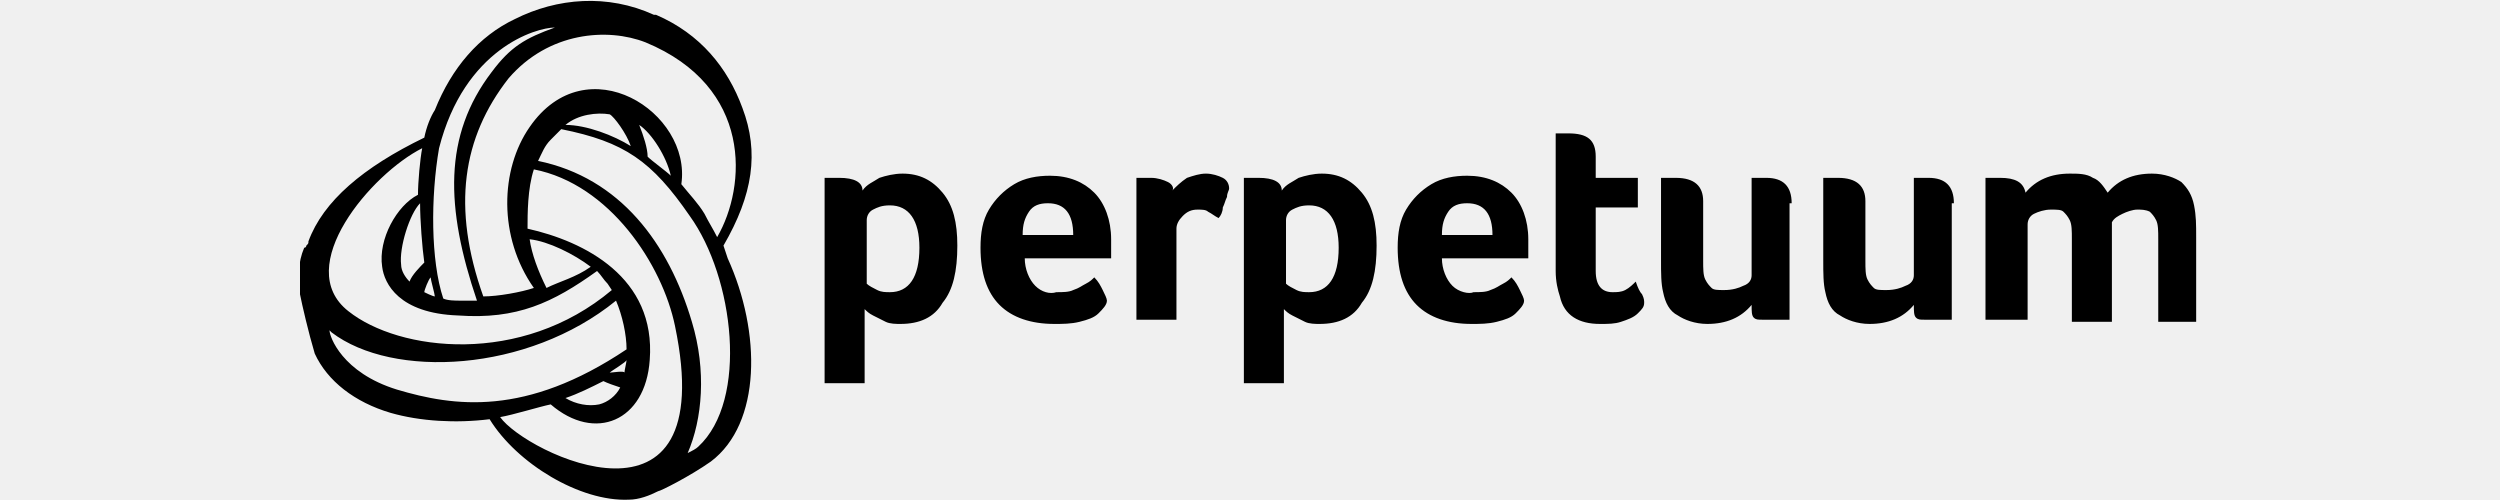
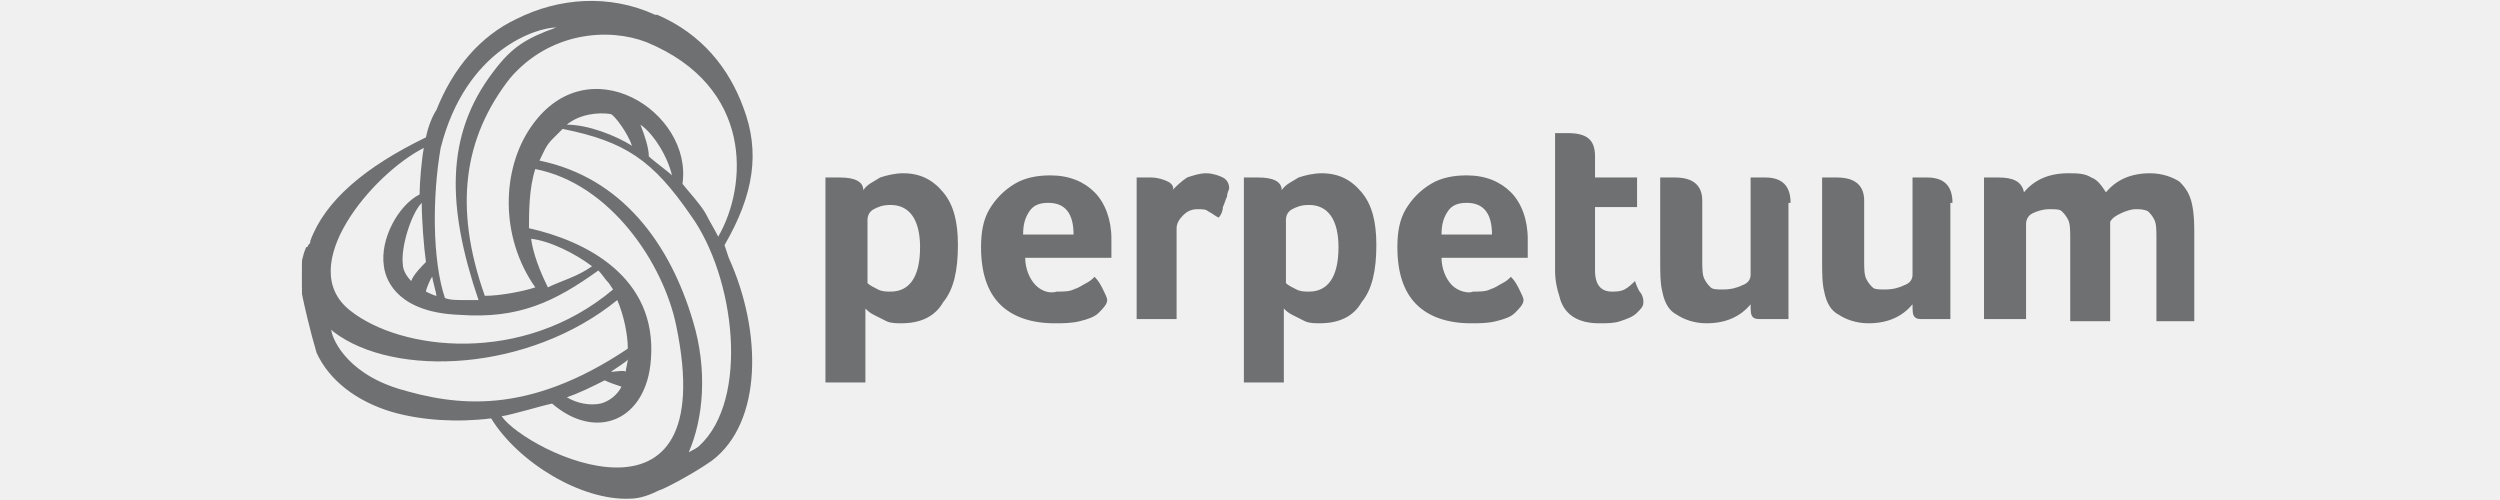
- <svg xmlns="http://www.w3.org/2000/svg" width="500" height="100" viewBox="0 0 500 100" fill="none">
-   <mask id="mask0_465_61" style="mask-type:luminance" maskUnits="userSpaceOnUse" x="60" y="0" width="380" height="100">
-     <path d="M439.487 0H60V100H439.487V0Z" fill="white" />
+ <svg xmlns="http://www.w3.org/2000/svg" width="501" height="100" viewBox="0 0 501 100" fill="none">
+   <mask id="mask0_3_163" style="mask-type:luminance" maskUnits="userSpaceOnUse" x="60" y="0" width="380" height="100">
+     <path d="M439.987 0H60.5V100H439.987V0Z" fill="white" />
  </mask>
-   <g mask="url(#mask0_465_61)">
-     <path fill-rule="evenodd" clip-rule="evenodd" d="M145.538 51.661L144.695 49.12C150.594 38.957 151.858 30.488 148.487 21.596C145.538 13.55 140.06 6.775 131.211 2.964H130.79C121.519 -1.27 111.407 -0.423 102.979 3.811C95.816 7.199 90.338 13.55 86.967 22.019C86.124 23.29 85.281 25.407 84.86 27.524C72.64 33.453 64.634 40.228 61.685 48.273C61.685 48.697 61.685 48.697 61.263 49.12C61.263 49.12 61.263 49.544 60.842 49.544C59.578 52.508 59.578 55.472 59.999 58.436V58.859C60.42 60.977 61.685 66.481 62.949 70.716C65.477 76.221 70.955 80.455 78.118 82.572C84.017 84.266 91.181 84.689 97.922 83.843C103.4 92.735 116.042 100.357 125.733 99.934C127.84 99.934 129.947 99.087 131.632 98.24C132.054 98.24 137.953 95.276 142.167 92.311C152.28 84.689 152.28 66.481 145.538 51.661ZM129.104 8.469C150.594 17.361 149.33 37.264 143.431 47.426C142.588 45.733 141.745 44.462 140.903 42.768C139.638 40.651 137.953 38.957 136.267 36.84C138.374 22.443 117.306 8.893 105.929 25.407C100.029 33.876 99.608 47.426 106.772 57.589C104.243 58.436 99.608 59.283 96.658 59.283C90.338 41.498 92.445 27.524 101.715 15.668C109.721 6.352 121.519 5.505 129.104 8.469ZM134.161 35.146C133.318 34.3 130.368 32.182 129.526 31.335C129.526 29.642 128.683 27.101 127.84 24.983C130.368 26.677 133.318 31.335 134.161 35.146ZM126.155 29.218C122.784 27.101 117.306 24.983 113.092 24.983C115.62 22.866 119.413 22.443 121.941 22.866C122.784 23.29 125.312 26.677 126.155 29.218ZM105.929 47.85C109.721 48.273 114.777 50.814 118.148 53.355C115.199 55.472 111.828 56.319 109.3 57.589C107.614 54.201 106.35 50.814 105.929 47.85ZM110.985 5.505C105.086 7.622 102.136 9.316 98.344 14.397C88.653 27.101 89.074 41.498 95.394 60.13C94.552 60.13 92.866 60.13 92.023 60.13C91.181 60.13 89.495 60.13 88.653 59.706C86.124 52.084 86.124 39.381 87.81 29.642C92.866 9.739 107.193 5.505 110.985 5.505ZM86.967 59.283C86.546 59.283 84.86 58.436 84.86 58.436C84.86 58.012 85.703 55.895 86.124 55.472C86.124 55.895 86.967 58.859 86.967 59.283ZM84.86 52.508C84.017 53.355 82.332 55.048 81.91 56.319C81.068 55.472 80.225 54.201 80.225 52.931C79.804 49.544 81.91 42.768 84.017 40.651C84.017 44.039 84.439 49.544 84.86 52.508ZM84.439 29.642C84.017 31.759 83.596 36.417 83.596 38.957C79.382 41.075 75.59 47.85 76.433 53.355C76.854 56.742 79.804 62.67 91.602 63.094C103.4 63.941 110.564 60.553 119.413 54.201C120.255 55.048 120.677 55.895 121.519 56.742L122.362 58.012C104.243 73.256 79.804 70.292 69.691 62.247C58.314 53.355 74.326 34.723 84.439 29.642ZM79.382 77.914C68.427 74.527 65.898 67.328 65.898 66.058L66.32 66.481C78.54 75.797 105.507 74.527 123.205 60.13C124.469 63.094 125.312 66.905 125.312 69.869C105.086 83.419 90.759 81.302 79.382 77.914ZM124.048 77.491C123.205 79.185 121.519 80.455 119.834 80.879C117.727 81.302 115.199 80.879 113.092 79.608C115.62 78.761 118.148 77.491 120.677 76.221C121.519 76.644 122.784 77.067 124.048 77.491ZM121.941 74.527C122.362 74.103 125.312 72.41 125.312 71.986C125.312 72.41 124.89 74.103 124.89 74.527C124.89 74.103 122.362 74.527 121.941 74.527ZM100.029 83.419C102.558 82.996 108.036 81.302 110.142 80.879C118.991 88.501 129.104 84.266 129.947 71.986C131.211 55.472 116.884 48.273 105.507 45.733C105.507 42.768 105.507 37.687 106.772 33.876C121.941 36.84 132.475 52.931 135.003 65.211C144.274 109.673 105.086 90.618 100.029 83.419ZM139.638 89.347C139.217 89.771 138.374 90.194 137.532 90.618C140.481 83.843 141.324 74.103 138.374 64.364C133.739 48.697 124.048 35.57 107.614 32.182C108.457 30.488 108.878 29.218 110.142 27.948C110.564 27.524 111.828 26.254 112.249 25.831C124.89 28.371 130.368 32.182 137.953 43.192C146.802 55.472 149.752 80.032 139.638 89.347Z" fill="black" />
-     <path fill-rule="evenodd" clip-rule="evenodd" d="M167.87 35.57C167.027 35.57 166.606 35.57 165.763 35.57H164.92V76.644H172.926V61.823C173.348 62.247 173.769 62.67 174.612 63.094C175.455 63.517 176.297 63.941 177.14 64.364C177.983 64.787 179.247 64.787 180.09 64.787C183.882 64.787 186.832 63.517 188.517 60.553C190.624 58.012 191.467 54.201 191.467 49.12C191.467 44.462 190.624 41.074 188.517 38.534C186.41 35.993 183.882 34.723 180.511 34.723C178.826 34.723 177.14 35.146 175.876 35.57C174.612 36.416 173.348 36.84 172.505 38.11C172.505 36.416 170.82 35.57 167.87 35.57ZM177.983 58.436C177.14 58.436 176.297 58.436 175.455 58.012C174.612 57.589 173.769 57.165 173.348 56.742V44.038C173.348 43.192 173.769 42.345 174.612 41.921C175.455 41.498 176.297 41.074 177.983 41.074C181.775 41.074 183.882 44.038 183.882 49.543C183.882 55.472 181.775 58.436 177.983 58.436ZM207.058 57.166C205.794 55.895 204.951 53.778 204.951 51.661H222.227C222.227 51.237 222.227 49.967 222.227 47.85C222.227 44.038 220.963 40.651 218.856 38.534C216.749 36.416 213.8 35.146 210.007 35.146C207.479 35.146 204.951 35.57 202.844 36.84C200.737 38.11 199.052 39.804 197.787 41.921C196.523 44.038 196.102 46.579 196.102 49.543C196.102 54.625 197.366 58.436 199.894 60.977C202.423 63.517 206.215 64.787 210.85 64.787C212.535 64.787 214.221 64.787 215.906 64.364C217.592 63.941 218.856 63.517 219.699 62.67C220.542 61.823 221.384 60.977 221.384 60.13C221.384 59.706 220.963 58.859 220.542 58.012C220.12 57.166 219.699 56.319 218.856 55.472C218.435 55.895 218.013 56.319 217.171 56.742C216.328 57.165 215.906 57.589 214.642 58.012C213.8 58.436 212.535 58.436 211.271 58.436C210.007 58.859 208.322 58.436 207.058 57.166ZM204.53 47.003C204.53 44.885 204.951 43.615 205.794 42.345C206.636 41.074 207.9 40.651 209.586 40.651C212.957 40.651 214.642 42.768 214.642 47.003H204.53ZM233.604 36.416C232.761 35.993 231.497 35.57 230.233 35.57C229.39 35.57 228.969 35.57 228.126 35.57H227.284V63.941H235.29V45.732C235.29 44.886 235.711 44.038 236.554 43.192C237.396 42.345 238.239 41.921 239.503 41.921C240.346 41.921 241.189 41.921 241.61 42.345C242.453 42.768 242.874 43.192 243.717 43.615C244.138 43.192 244.56 42.345 244.56 41.498C244.981 40.651 244.981 40.227 245.403 39.381C245.403 38.534 245.824 38.11 245.824 37.687C245.824 36.84 245.403 35.993 244.56 35.57C243.717 35.146 242.453 34.723 241.189 34.723C239.925 34.723 238.661 35.146 237.396 35.57C236.132 36.416 235.29 37.263 234.447 38.11C234.868 37.687 234.447 36.84 233.604 36.416ZM251.723 35.57C250.88 35.57 250.459 35.57 249.616 35.57H248.774V76.644H256.78V61.823C257.201 62.247 257.622 62.67 258.465 63.094C259.308 63.517 260.151 63.941 260.993 64.364C261.836 64.787 263.1 64.787 263.943 64.787C267.735 64.787 270.685 63.517 272.37 60.553C274.477 58.012 275.32 54.201 275.32 49.12C275.32 44.462 274.477 41.074 272.37 38.534C270.264 35.993 267.735 34.723 264.364 34.723C262.679 34.723 260.993 35.146 259.729 35.57C258.465 36.416 257.201 36.84 256.358 38.11C256.358 36.416 254.673 35.57 251.723 35.57ZM261.836 58.436C260.993 58.436 260.151 58.436 259.308 58.012C258.465 57.589 257.622 57.165 257.201 56.742V44.038C257.201 43.192 257.622 42.345 258.465 41.921C259.308 41.498 260.151 41.074 261.836 41.074C265.629 41.074 267.735 44.038 267.735 49.543C267.735 55.472 265.629 58.436 261.836 58.436ZM290.489 57.166C289.225 55.895 288.383 53.778 288.383 51.661H305.659C305.659 51.237 305.659 49.967 305.659 47.85C305.659 44.038 304.395 40.651 302.288 38.534C300.181 36.416 297.231 35.146 293.439 35.146C290.911 35.146 288.383 35.57 286.276 36.84C284.169 38.11 282.483 39.804 281.219 41.921C279.955 44.038 279.534 46.579 279.534 49.543C279.534 54.625 280.798 58.436 283.326 60.977C285.854 63.517 289.647 64.787 294.282 64.787C295.967 64.787 297.653 64.787 299.338 64.364C301.024 63.941 302.288 63.517 303.131 62.67C303.973 61.823 304.816 60.977 304.816 60.13C304.816 59.706 304.395 58.859 303.973 58.012C303.552 57.166 303.131 56.319 302.288 55.472C301.866 55.895 301.445 56.319 300.602 56.742C299.76 57.165 299.338 57.589 298.074 58.012C297.231 58.436 295.967 58.436 294.703 58.436C293.86 58.859 291.754 58.436 290.489 57.166ZM288.383 47.003C288.383 44.885 288.804 43.615 289.647 42.345C290.489 41.074 291.754 40.651 293.439 40.651C296.81 40.651 298.495 42.768 298.495 47.003H288.383ZM319.985 64.787C321.672 64.787 322.936 64.787 324.2 64.364C325.464 63.941 326.728 63.517 327.569 62.67C328.413 61.823 328.833 61.4 328.833 60.553C328.833 60.13 328.833 59.706 328.413 58.859C327.992 58.436 327.569 57.589 327.149 56.319C326.728 56.742 325.885 57.589 325.041 58.012C324.2 58.436 323.356 58.436 322.513 58.436C320.408 58.436 319.144 57.165 319.144 54.201V41.498H327.569V35.57H319.144V31.335C319.144 27.948 317.456 26.677 313.665 26.677C313.244 26.677 312.401 26.677 311.979 26.677H311.137V54.201C311.137 56.319 311.558 58.012 311.979 59.283C312.822 63.094 315.772 64.787 319.985 64.787ZM358.331 40.651C358.331 38.957 357.908 37.687 357.067 36.84C356.223 35.993 354.959 35.57 353.274 35.57C352.851 35.57 352.01 35.57 351.587 35.57C351.167 35.57 350.746 35.57 350.323 35.57V55.048C350.323 55.895 349.903 56.742 348.639 57.166C347.795 57.589 346.531 58.012 344.846 58.012C343.582 58.012 342.738 58.012 342.318 57.589C341.897 57.166 341.474 56.742 341.054 55.895C340.633 55.048 340.633 53.778 340.633 52.084V40.227C340.633 37.263 338.946 35.57 335.154 35.57C334.733 35.57 333.89 35.57 333.469 35.57C333.049 35.57 332.626 35.57 332.205 35.57V52.084C332.205 54.625 332.205 56.742 332.626 58.436C333.049 60.553 333.89 62.247 335.577 63.094C336.841 63.941 338.946 64.787 341.474 64.787C345.267 64.787 348.218 63.517 350.323 60.977C350.323 62.247 350.323 63.094 350.746 63.517C351.167 63.941 351.587 63.941 352.431 63.941H357.908V40.651H358.331ZM390.777 40.651C390.777 38.957 390.354 37.687 389.513 36.84C388.669 35.993 387.405 35.57 385.721 35.57C385.297 35.57 384.456 35.57 384.033 35.57C383.613 35.57 383.192 35.57 382.769 35.57V55.048C382.769 55.895 382.349 56.742 381.085 57.166C380.241 57.589 378.977 58.012 377.292 58.012C376.028 58.012 375.185 58.012 374.764 57.589C374.344 57.166 373.921 56.742 373.5 55.895C373.08 55.048 373.08 53.778 373.08 52.084V40.227C373.08 37.263 371.392 35.57 367.6 35.57C367.18 35.57 366.336 35.57 365.915 35.57C365.495 35.57 365.072 35.57 364.651 35.57V52.084C364.651 54.625 364.651 56.742 365.072 58.436C365.495 60.553 366.336 62.247 368.023 63.094C369.287 63.941 371.392 64.787 373.921 64.787C377.713 64.787 380.664 63.517 382.769 60.977C382.769 62.247 382.769 63.094 383.192 63.517C383.613 63.941 384.033 63.941 384.877 63.941H390.354V40.651H390.777ZM405.523 44.886C405.523 44.038 405.946 43.192 406.787 42.768C407.631 42.345 408.895 41.921 410.159 41.921C411.423 41.921 412.267 41.921 412.687 42.345C413.108 42.768 413.531 43.192 413.951 44.038C414.372 44.885 414.372 46.156 414.372 47.85V64.364H422.38V47.85C422.38 46.579 422.38 45.309 422.38 44.462C422.8 43.615 423.644 43.192 424.485 42.768C425.328 42.345 426.592 41.921 427.436 41.921C428.277 41.921 429.121 41.921 429.964 42.345C430.385 42.768 430.805 43.192 431.228 44.038C431.649 44.885 431.649 46.156 431.649 47.85V64.364H439.233V47.426C439.233 44.885 439.233 43.192 438.813 41.074C438.392 38.957 437.549 37.687 436.285 36.416C435.021 35.57 432.913 34.723 430.385 34.723C426.592 34.723 423.644 35.993 421.536 38.534C420.692 37.263 419.851 35.993 418.587 35.57C417.323 34.723 415.636 34.723 413.951 34.723C410.159 34.723 407.21 35.993 405.103 38.534C404.682 36.416 402.995 35.57 400.046 35.57C399.203 35.57 398.782 35.57 397.939 35.57H397.097V63.941H405.523V44.886Z" fill="black" />
+   <g mask="url(#mask0_3_163)">
+     <path fill-rule="evenodd" clip-rule="evenodd" d="M146.038 51.661L145.195 49.12C151.094 38.957 152.358 30.488 148.987 21.596C146.038 13.55 140.56 6.775 131.711 2.964H131.29C122.019 -1.27 111.907 -0.423 103.479 3.811C96.316 7.199 90.838 13.55 87.467 22.019C86.624 23.29 85.781 25.407 85.36 27.524C73.14 33.453 65.134 40.228 62.185 48.273C62.185 48.697 62.185 48.697 61.763 49.12C61.763 49.12 61.763 49.544 61.342 49.544C60.078 52.508 60.078 55.472 60.499 58.436V58.859C60.92 60.977 62.185 66.481 63.449 70.716C65.977 76.221 71.455 80.455 78.618 82.572C84.517 84.266 91.681 84.689 98.422 83.843C103.9 92.735 116.542 100.357 126.233 99.934C128.34 99.934 130.447 99.087 132.132 98.24C132.554 98.24 138.453 95.276 142.667 92.311C152.78 84.689 152.78 66.481 146.038 51.661ZM129.604 8.469C151.094 17.361 149.83 37.264 143.931 47.426C143.088 45.733 142.245 44.462 141.403 42.768C140.138 40.651 138.453 38.957 136.767 36.84C138.874 22.443 117.806 8.893 106.429 25.407C100.529 33.876 100.108 47.426 107.272 57.589C104.743 58.436 100.108 59.283 97.158 59.283C90.838 41.498 92.945 27.524 102.215 15.668C110.221 6.352 122.019 5.505 129.604 8.469ZM134.661 35.146C133.818 34.3 130.868 32.182 130.026 31.335C130.026 29.642 129.183 27.101 128.34 24.983C130.868 26.677 133.818 31.335 134.661 35.146ZM126.655 29.218C123.284 27.101 117.806 24.983 113.592 24.983C116.12 22.866 119.913 22.443 122.441 22.866C123.284 23.29 125.812 26.677 126.655 29.218ZM106.429 47.85C110.221 48.273 115.277 50.814 118.648 53.355C115.699 55.472 112.328 56.319 109.8 57.589C108.114 54.201 106.85 50.814 106.429 47.85ZM111.485 5.505C105.586 7.622 102.636 9.316 98.844 14.397C89.153 27.101 89.574 41.498 95.894 60.13C95.052 60.13 93.366 60.13 92.523 60.13C91.681 60.13 89.995 60.13 89.153 59.706C86.624 52.084 86.624 39.381 88.31 29.642C93.366 9.739 107.693 5.505 111.485 5.505ZM87.467 59.283C87.046 59.283 85.36 58.436 85.36 58.436C85.36 58.012 86.203 55.895 86.624 55.472C86.624 55.895 87.467 58.859 87.467 59.283ZM85.36 52.508C84.517 53.355 82.832 55.048 82.41 56.319C81.568 55.472 80.725 54.201 80.725 52.931C80.304 49.544 82.41 42.768 84.517 40.651C84.517 44.039 84.939 49.544 85.36 52.508ZM84.939 29.642C84.517 31.759 84.096 36.417 84.096 38.957C79.882 41.075 76.09 47.85 76.933 53.355C77.354 56.742 80.304 62.67 92.102 63.094C103.9 63.941 111.064 60.553 119.913 54.201C120.755 55.048 121.177 55.895 122.019 56.742L122.862 58.012C104.743 73.256 80.304 70.292 70.191 62.247C58.814 53.355 74.826 34.723 84.939 29.642ZM79.882 77.914C68.927 74.527 66.398 67.328 66.398 66.058L66.82 66.481C79.04 75.797 106.007 74.527 123.705 60.13C124.969 63.094 125.812 66.905 125.812 69.869C105.586 83.419 91.259 81.302 79.882 77.914ZM124.548 77.491C123.705 79.185 122.019 80.455 120.334 80.879C118.227 81.302 115.699 80.879 113.592 79.608C116.12 78.761 118.648 77.491 121.177 76.221C122.019 76.644 123.284 77.067 124.548 77.491ZM122.441 74.527C122.862 74.103 125.812 72.41 125.812 71.986C125.812 72.41 125.39 74.103 125.39 74.527C125.39 74.103 122.862 74.527 122.441 74.527ZM100.529 83.419C103.058 82.996 108.536 81.302 110.642 80.879C119.491 88.501 129.604 84.266 130.447 71.986C131.711 55.472 117.384 48.273 106.007 45.733C106.007 42.768 106.007 37.687 107.272 33.876C122.441 36.84 132.975 52.931 135.503 65.211C144.774 109.673 105.586 90.618 100.529 83.419ZM140.138 89.347C139.717 89.771 138.874 90.194 138.032 90.618C140.981 83.843 141.824 74.103 138.874 64.364C134.239 48.697 124.548 35.57 108.114 32.182C108.957 30.488 109.378 29.218 110.642 27.948C111.064 27.524 112.328 26.254 112.749 25.831C125.39 28.371 130.868 32.182 138.453 43.192C147.302 55.472 150.252 80.032 140.138 89.347Z" fill="#6E7071" />
+     <path fill-rule="evenodd" clip-rule="evenodd" d="M168.37 35.57C167.527 35.57 167.106 35.57 166.263 35.57H165.42V76.644H173.426V61.823C173.848 62.247 174.269 62.67 175.112 63.094C175.955 63.517 176.797 63.941 177.64 64.364C178.483 64.787 179.747 64.787 180.59 64.787C184.382 64.787 187.332 63.517 189.017 60.553C191.124 58.012 191.967 54.201 191.967 49.12C191.967 44.462 191.124 41.074 189.017 38.534C186.91 35.993 184.382 34.723 181.011 34.723C179.326 34.723 177.64 35.146 176.376 35.57C175.112 36.416 173.848 36.84 173.005 38.11C173.005 36.416 171.32 35.57 168.37 35.57ZM178.483 58.436C177.64 58.436 176.797 58.436 175.955 58.012C175.112 57.589 174.269 57.165 173.848 56.742V44.038C173.848 43.192 174.269 42.345 175.112 41.921C175.955 41.498 176.797 41.074 178.483 41.074C182.275 41.074 184.382 44.038 184.382 49.543C184.382 55.472 182.275 58.436 178.483 58.436ZM207.558 57.166C206.294 55.895 205.451 53.778 205.451 51.661H222.727C222.727 51.237 222.727 49.967 222.727 47.85C222.727 44.038 221.463 40.651 219.356 38.534C217.249 36.416 214.3 35.146 210.507 35.146C207.979 35.146 205.451 35.57 203.344 36.84C201.237 38.11 199.552 39.804 198.287 41.921C197.023 44.038 196.602 46.579 196.602 49.543C196.602 54.625 197.866 58.436 200.394 60.977C202.923 63.517 206.715 64.787 211.35 64.787C213.035 64.787 214.721 64.787 216.406 64.364C218.092 63.941 219.356 63.517 220.199 62.67C221.042 61.823 221.884 60.977 221.884 60.13C221.884 59.706 221.463 58.859 221.042 58.012C220.62 57.166 220.199 56.319 219.356 55.472C218.935 55.895 218.513 56.319 217.671 56.742C216.828 57.165 216.406 57.589 215.142 58.012C214.3 58.436 213.035 58.436 211.771 58.436C210.507 58.859 208.822 58.436 207.558 57.166ZM205.03 47.003C205.03 44.885 205.451 43.615 206.294 42.345C207.136 41.074 208.4 40.651 210.086 40.651C213.457 40.651 215.142 42.768 215.142 47.003H205.03ZM234.104 36.416C233.261 35.993 231.997 35.57 230.733 35.57C229.89 35.57 229.469 35.57 228.626 35.57H227.784V63.941H235.79V45.732C235.79 44.886 236.211 44.038 237.054 43.192C237.896 42.345 238.739 41.921 240.003 41.921C240.846 41.921 241.689 41.921 242.11 42.345C242.953 42.768 243.374 43.192 244.217 43.615C244.638 43.192 245.06 42.345 245.06 41.498C245.481 40.651 245.481 40.227 245.903 39.381C245.903 38.534 246.324 38.11 246.324 37.687C246.324 36.84 245.903 35.993 245.06 35.57C244.217 35.146 242.953 34.723 241.689 34.723C240.425 34.723 239.161 35.146 237.896 35.57C236.632 36.416 235.79 37.263 234.947 38.11C235.368 37.687 234.947 36.84 234.104 36.416ZM252.223 35.57C251.38 35.57 250.959 35.57 250.116 35.57H249.274V76.644H257.28V61.823C257.701 62.247 258.122 62.67 258.965 63.094C259.808 63.517 260.651 63.941 261.493 64.364C262.336 64.787 263.6 64.787 264.443 64.787C268.235 64.787 271.185 63.517 272.87 60.553C274.977 58.012 275.82 54.201 275.82 49.12C275.82 44.462 274.977 41.074 272.87 38.534C270.764 35.993 268.235 34.723 264.864 34.723C263.179 34.723 261.493 35.146 260.229 35.57C258.965 36.416 257.701 36.84 256.858 38.11C256.858 36.416 255.173 35.57 252.223 35.57ZM262.336 58.436C261.493 58.436 260.651 58.436 259.808 58.012C258.965 57.589 258.122 57.165 257.701 56.742V44.038C257.701 43.192 258.122 42.345 258.965 41.921C259.808 41.498 260.651 41.074 262.336 41.074C266.129 41.074 268.235 44.038 268.235 49.543C268.235 55.472 266.129 58.436 262.336 58.436ZM290.989 57.166C289.725 55.895 288.883 53.778 288.883 51.661H306.159C306.159 51.237 306.159 49.967 306.159 47.85C306.159 44.038 304.895 40.651 302.788 38.534C300.681 36.416 297.731 35.146 293.939 35.146C291.411 35.146 288.883 35.57 286.776 36.84C284.669 38.11 282.983 39.804 281.719 41.921C280.455 44.038 280.034 46.579 280.034 49.543C280.034 54.625 281.298 58.436 283.826 60.977C286.354 63.517 290.147 64.787 294.782 64.787C296.467 64.787 298.153 64.787 299.838 64.364C301.524 63.941 302.788 63.517 303.631 62.67C304.473 61.823 305.316 60.977 305.316 60.13C305.316 59.706 304.895 58.859 304.473 58.012C304.052 57.166 303.631 56.319 302.788 55.472C302.366 55.895 301.945 56.319 301.102 56.742C300.26 57.165 299.838 57.589 298.574 58.012C297.731 58.436 296.467 58.436 295.203 58.436C294.36 58.859 292.254 58.436 290.989 57.166ZM288.883 47.003C288.883 44.885 289.304 43.615 290.147 42.345C290.989 41.074 292.254 40.651 293.939 40.651C297.31 40.651 298.995 42.768 298.995 47.003H288.883ZM320.485 64.787C322.172 64.787 323.436 64.787 324.7 64.364C325.964 63.941 327.228 63.517 328.069 62.67C328.913 61.823 329.333 61.4 329.333 60.553C329.333 60.13 329.333 59.706 328.913 58.859C328.492 58.436 328.069 57.589 327.649 56.319C327.228 56.742 326.385 57.589 325.541 58.012C324.7 58.436 323.856 58.436 323.013 58.436C320.908 58.436 319.644 57.165 319.644 54.201V41.498H328.069V35.57H319.644V31.335C319.644 27.948 317.956 26.677 314.165 26.677C313.744 26.677 312.901 26.677 312.479 26.677H311.637V54.201C311.637 56.319 312.058 58.012 312.479 59.283C313.322 63.094 316.272 64.787 320.485 64.787ZM358.831 40.651C358.831 38.957 358.408 37.687 357.567 36.84C356.723 35.993 355.459 35.57 353.774 35.57C353.351 35.57 352.51 35.57 352.087 35.57C351.667 35.57 351.246 35.57 350.823 35.57V55.048C350.823 55.895 350.403 56.742 349.139 57.166C348.295 57.589 347.031 58.012 345.346 58.012C344.082 58.012 343.238 58.012 342.818 57.589C342.397 57.166 341.974 56.742 341.554 55.895C341.133 55.048 341.133 53.778 341.133 52.084V40.227C341.133 37.263 339.446 35.57 335.654 35.57C335.233 35.57 334.39 35.57 333.969 35.57C333.549 35.57 333.126 35.57 332.705 35.57V52.084C332.705 54.625 332.705 56.742 333.126 58.436C333.549 60.553 334.39 62.247 336.077 63.094C337.341 63.941 339.446 64.787 341.974 64.787C345.767 64.787 348.718 63.517 350.823 60.977C350.823 62.247 350.823 63.094 351.246 63.517C351.667 63.941 352.087 63.941 352.931 63.941H358.408V40.651H358.831ZM391.277 40.651C391.277 38.957 390.854 37.687 390.013 36.84C389.169 35.993 387.905 35.57 386.221 35.57C385.797 35.57 384.956 35.57 384.533 35.57C384.113 35.57 383.692 35.57 383.269 35.57V55.048C383.269 55.895 382.849 56.742 381.585 57.166C380.741 57.589 379.477 58.012 377.792 58.012C376.528 58.012 375.685 58.012 375.264 57.589C374.844 57.166 374.421 56.742 374 55.895C373.58 55.048 373.58 53.778 373.58 52.084V40.227C373.58 37.263 371.892 35.57 368.1 35.57C367.68 35.57 366.836 35.57 366.415 35.57C365.995 35.57 365.572 35.57 365.151 35.57V52.084C365.151 54.625 365.151 56.742 365.572 58.436C365.995 60.553 366.836 62.247 368.523 63.094C369.787 63.941 371.892 64.787 374.421 64.787C378.213 64.787 381.164 63.517 383.269 60.977C383.269 62.247 383.269 63.094 383.692 63.517C384.113 63.941 384.533 63.941 385.377 63.941H390.854V40.651H391.277ZM406.023 44.886C406.023 44.038 406.446 43.192 407.287 42.768C408.131 42.345 409.395 41.921 410.659 41.921C411.923 41.921 412.767 41.921 413.187 42.345C413.608 42.768 414.031 43.192 414.451 44.038C414.872 44.885 414.872 46.156 414.872 47.85V64.364H422.88V47.85C422.88 46.579 422.88 45.309 422.88 44.462C423.3 43.615 424.144 43.192 424.985 42.768C425.828 42.345 427.092 41.921 427.936 41.921C428.777 41.921 429.621 41.921 430.464 42.345C430.885 42.768 431.305 43.192 431.728 44.038C432.149 44.885 432.149 46.156 432.149 47.85V64.364H439.733V47.426C439.733 44.885 439.733 43.192 439.313 41.074C438.892 38.957 438.049 37.687 436.785 36.416C435.521 35.57 433.413 34.723 430.885 34.723C427.092 34.723 424.144 35.993 422.036 38.534C421.192 37.263 420.351 35.993 419.087 35.57C417.823 34.723 416.136 34.723 414.451 34.723C410.659 34.723 407.71 35.993 405.603 38.534C405.182 36.416 403.495 35.57 400.546 35.57C399.703 35.57 399.282 35.57 398.439 35.57H397.597V63.941H406.023V44.886Z" fill="#6E7071" />
  </g>
</svg>
